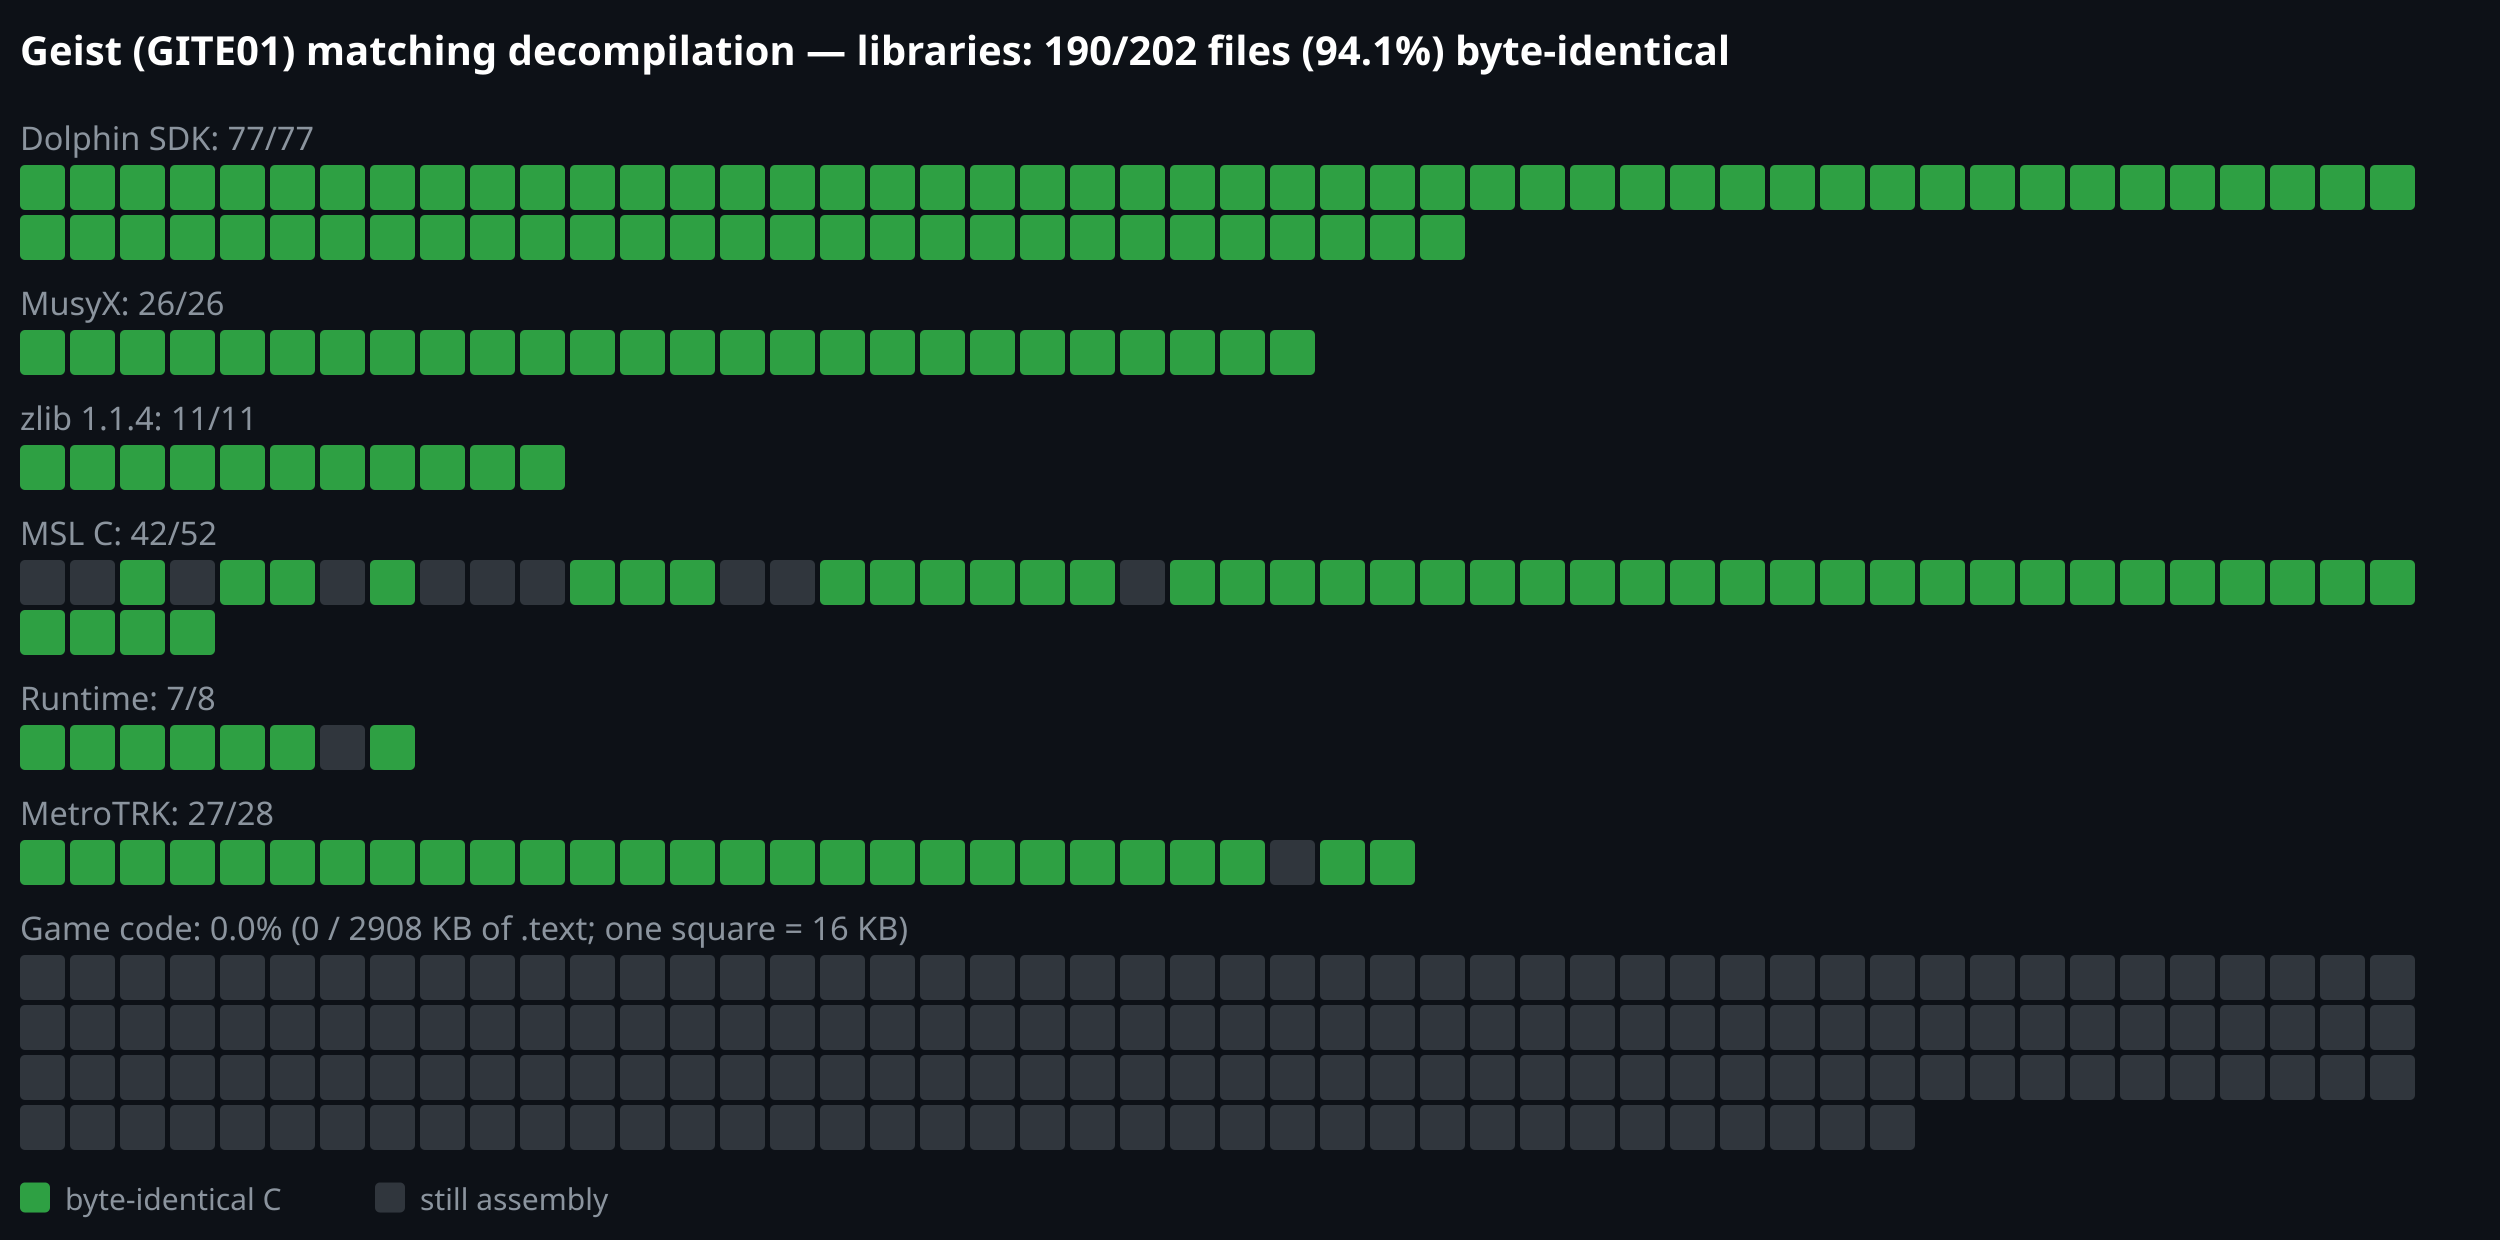
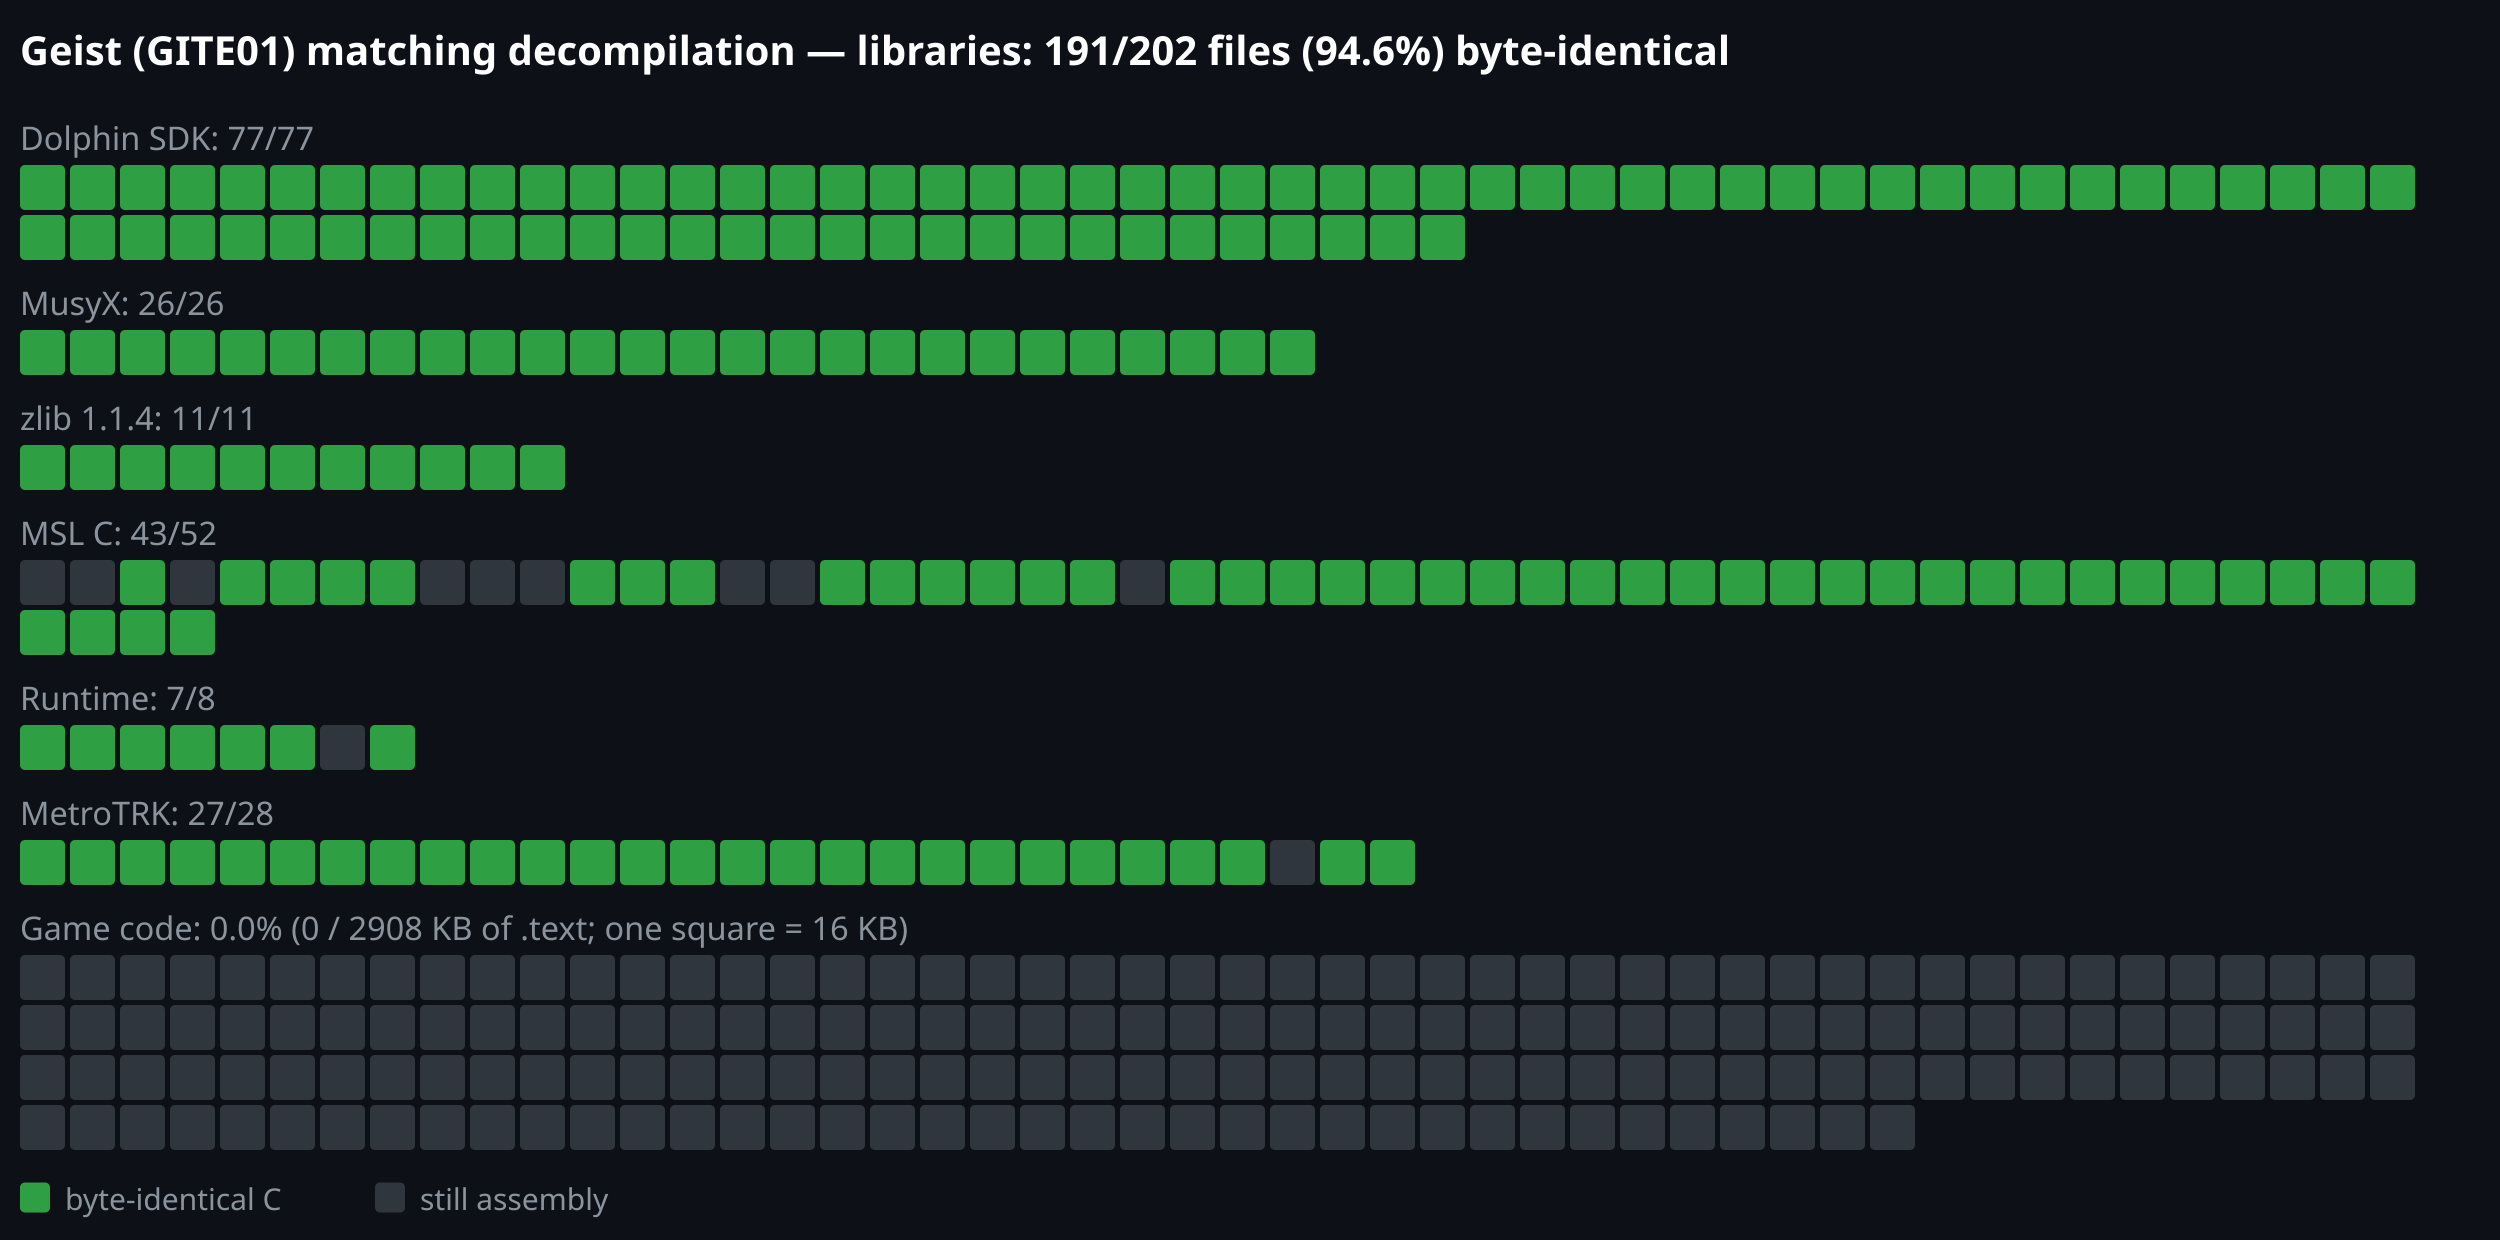
<svg xmlns="http://www.w3.org/2000/svg" viewBox="0 0 1000 496" width="1000" height="496">
  <rect width="1000" height="496" fill="#0d1117" />
-   <text x="8" y="26" font-family="sans-serif" font-size="16" font-weight="bold" fill="#ffffff">Geist (GITE01) matching decompilation — libraries: 190/202 files (94.1%) byte-identical</text>
+   <text x="8" y="26" font-family="sans-serif" font-size="16" font-weight="bold" fill="#ffffff">Geist (GITE01) matching decompilation — libraries: 191/202 files (94.6%) byte-identical</text>
  <text x="8" y="60" font-family="sans-serif" font-size="13" font-weight="normal" fill="#8b949e">Dolphin SDK: 77/77</text>
  <rect x="8" y="66" width="18" height="18" rx="2" fill="#2ea043" />
  <rect x="28" y="66" width="18" height="18" rx="2" fill="#2ea043" />
  <rect x="48" y="66" width="18" height="18" rx="2" fill="#2ea043" />
  <rect x="68" y="66" width="18" height="18" rx="2" fill="#2ea043" />
  <rect x="88" y="66" width="18" height="18" rx="2" fill="#2ea043" />
  <rect x="108" y="66" width="18" height="18" rx="2" fill="#2ea043" />
  <rect x="128" y="66" width="18" height="18" rx="2" fill="#2ea043" />
  <rect x="148" y="66" width="18" height="18" rx="2" fill="#2ea043" />
  <rect x="168" y="66" width="18" height="18" rx="2" fill="#2ea043" />
  <rect x="188" y="66" width="18" height="18" rx="2" fill="#2ea043" />
  <rect x="208" y="66" width="18" height="18" rx="2" fill="#2ea043" />
  <rect x="228" y="66" width="18" height="18" rx="2" fill="#2ea043" />
  <rect x="248" y="66" width="18" height="18" rx="2" fill="#2ea043" />
  <rect x="268" y="66" width="18" height="18" rx="2" fill="#2ea043" />
  <rect x="288" y="66" width="18" height="18" rx="2" fill="#2ea043" />
  <rect x="308" y="66" width="18" height="18" rx="2" fill="#2ea043" />
  <rect x="328" y="66" width="18" height="18" rx="2" fill="#2ea043" />
  <rect x="348" y="66" width="18" height="18" rx="2" fill="#2ea043" />
  <rect x="368" y="66" width="18" height="18" rx="2" fill="#2ea043" />
  <rect x="388" y="66" width="18" height="18" rx="2" fill="#2ea043" />
  <rect x="408" y="66" width="18" height="18" rx="2" fill="#2ea043" />
  <rect x="428" y="66" width="18" height="18" rx="2" fill="#2ea043" />
  <rect x="448" y="66" width="18" height="18" rx="2" fill="#2ea043" />
  <rect x="468" y="66" width="18" height="18" rx="2" fill="#2ea043" />
  <rect x="488" y="66" width="18" height="18" rx="2" fill="#2ea043" />
  <rect x="508" y="66" width="18" height="18" rx="2" fill="#2ea043" />
  <rect x="528" y="66" width="18" height="18" rx="2" fill="#2ea043" />
  <rect x="548" y="66" width="18" height="18" rx="2" fill="#2ea043" />
  <rect x="568" y="66" width="18" height="18" rx="2" fill="#2ea043" />
  <rect x="588" y="66" width="18" height="18" rx="2" fill="#2ea043" />
  <rect x="608" y="66" width="18" height="18" rx="2" fill="#2ea043" />
  <rect x="628" y="66" width="18" height="18" rx="2" fill="#2ea043" />
  <rect x="648" y="66" width="18" height="18" rx="2" fill="#2ea043" />
  <rect x="668" y="66" width="18" height="18" rx="2" fill="#2ea043" />
  <rect x="688" y="66" width="18" height="18" rx="2" fill="#2ea043" />
  <rect x="708" y="66" width="18" height="18" rx="2" fill="#2ea043" />
  <rect x="728" y="66" width="18" height="18" rx="2" fill="#2ea043" />
  <rect x="748" y="66" width="18" height="18" rx="2" fill="#2ea043" />
  <rect x="768" y="66" width="18" height="18" rx="2" fill="#2ea043" />
  <rect x="788" y="66" width="18" height="18" rx="2" fill="#2ea043" />
  <rect x="808" y="66" width="18" height="18" rx="2" fill="#2ea043" />
  <rect x="828" y="66" width="18" height="18" rx="2" fill="#2ea043" />
  <rect x="848" y="66" width="18" height="18" rx="2" fill="#2ea043" />
  <rect x="868" y="66" width="18" height="18" rx="2" fill="#2ea043" />
  <rect x="888" y="66" width="18" height="18" rx="2" fill="#2ea043" />
  <rect x="908" y="66" width="18" height="18" rx="2" fill="#2ea043" />
  <rect x="928" y="66" width="18" height="18" rx="2" fill="#2ea043" />
  <rect x="948" y="66" width="18" height="18" rx="2" fill="#2ea043" />
  <rect x="8" y="86" width="18" height="18" rx="2" fill="#2ea043" />
  <rect x="28" y="86" width="18" height="18" rx="2" fill="#2ea043" />
  <rect x="48" y="86" width="18" height="18" rx="2" fill="#2ea043" />
  <rect x="68" y="86" width="18" height="18" rx="2" fill="#2ea043" />
  <rect x="88" y="86" width="18" height="18" rx="2" fill="#2ea043" />
  <rect x="108" y="86" width="18" height="18" rx="2" fill="#2ea043" />
  <rect x="128" y="86" width="18" height="18" rx="2" fill="#2ea043" />
  <rect x="148" y="86" width="18" height="18" rx="2" fill="#2ea043" />
  <rect x="168" y="86" width="18" height="18" rx="2" fill="#2ea043" />
  <rect x="188" y="86" width="18" height="18" rx="2" fill="#2ea043" />
  <rect x="208" y="86" width="18" height="18" rx="2" fill="#2ea043" />
  <rect x="228" y="86" width="18" height="18" rx="2" fill="#2ea043" />
  <rect x="248" y="86" width="18" height="18" rx="2" fill="#2ea043" />
  <rect x="268" y="86" width="18" height="18" rx="2" fill="#2ea043" />
  <rect x="288" y="86" width="18" height="18" rx="2" fill="#2ea043" />
  <rect x="308" y="86" width="18" height="18" rx="2" fill="#2ea043" />
  <rect x="328" y="86" width="18" height="18" rx="2" fill="#2ea043" />
  <rect x="348" y="86" width="18" height="18" rx="2" fill="#2ea043" />
  <rect x="368" y="86" width="18" height="18" rx="2" fill="#2ea043" />
  <rect x="388" y="86" width="18" height="18" rx="2" fill="#2ea043" />
  <rect x="408" y="86" width="18" height="18" rx="2" fill="#2ea043" />
  <rect x="428" y="86" width="18" height="18" rx="2" fill="#2ea043" />
  <rect x="448" y="86" width="18" height="18" rx="2" fill="#2ea043" />
  <rect x="468" y="86" width="18" height="18" rx="2" fill="#2ea043" />
  <rect x="488" y="86" width="18" height="18" rx="2" fill="#2ea043" />
  <rect x="508" y="86" width="18" height="18" rx="2" fill="#2ea043" />
  <rect x="528" y="86" width="18" height="18" rx="2" fill="#2ea043" />
  <rect x="548" y="86" width="18" height="18" rx="2" fill="#2ea043" />
  <rect x="568" y="86" width="18" height="18" rx="2" fill="#2ea043" />
  <text x="8" y="126" font-family="sans-serif" font-size="13" font-weight="normal" fill="#8b949e">MusyX: 26/26</text>
  <rect x="8" y="132" width="18" height="18" rx="2" fill="#2ea043" />
  <rect x="28" y="132" width="18" height="18" rx="2" fill="#2ea043" />
  <rect x="48" y="132" width="18" height="18" rx="2" fill="#2ea043" />
  <rect x="68" y="132" width="18" height="18" rx="2" fill="#2ea043" />
  <rect x="88" y="132" width="18" height="18" rx="2" fill="#2ea043" />
  <rect x="108" y="132" width="18" height="18" rx="2" fill="#2ea043" />
  <rect x="128" y="132" width="18" height="18" rx="2" fill="#2ea043" />
  <rect x="148" y="132" width="18" height="18" rx="2" fill="#2ea043" />
  <rect x="168" y="132" width="18" height="18" rx="2" fill="#2ea043" />
  <rect x="188" y="132" width="18" height="18" rx="2" fill="#2ea043" />
  <rect x="208" y="132" width="18" height="18" rx="2" fill="#2ea043" />
  <rect x="228" y="132" width="18" height="18" rx="2" fill="#2ea043" />
  <rect x="248" y="132" width="18" height="18" rx="2" fill="#2ea043" />
  <rect x="268" y="132" width="18" height="18" rx="2" fill="#2ea043" />
  <rect x="288" y="132" width="18" height="18" rx="2" fill="#2ea043" />
  <rect x="308" y="132" width="18" height="18" rx="2" fill="#2ea043" />
  <rect x="328" y="132" width="18" height="18" rx="2" fill="#2ea043" />
  <rect x="348" y="132" width="18" height="18" rx="2" fill="#2ea043" />
  <rect x="368" y="132" width="18" height="18" rx="2" fill="#2ea043" />
  <rect x="388" y="132" width="18" height="18" rx="2" fill="#2ea043" />
  <rect x="408" y="132" width="18" height="18" rx="2" fill="#2ea043" />
  <rect x="428" y="132" width="18" height="18" rx="2" fill="#2ea043" />
  <rect x="448" y="132" width="18" height="18" rx="2" fill="#2ea043" />
  <rect x="468" y="132" width="18" height="18" rx="2" fill="#2ea043" />
  <rect x="488" y="132" width="18" height="18" rx="2" fill="#2ea043" />
  <rect x="508" y="132" width="18" height="18" rx="2" fill="#2ea043" />
  <text x="8" y="172" font-family="sans-serif" font-size="13" font-weight="normal" fill="#8b949e">zlib 1.1.4: 11/11</text>
  <rect x="8" y="178" width="18" height="18" rx="2" fill="#2ea043" />
  <rect x="28" y="178" width="18" height="18" rx="2" fill="#2ea043" />
  <rect x="48" y="178" width="18" height="18" rx="2" fill="#2ea043" />
  <rect x="68" y="178" width="18" height="18" rx="2" fill="#2ea043" />
  <rect x="88" y="178" width="18" height="18" rx="2" fill="#2ea043" />
  <rect x="108" y="178" width="18" height="18" rx="2" fill="#2ea043" />
  <rect x="128" y="178" width="18" height="18" rx="2" fill="#2ea043" />
  <rect x="148" y="178" width="18" height="18" rx="2" fill="#2ea043" />
  <rect x="168" y="178" width="18" height="18" rx="2" fill="#2ea043" />
  <rect x="188" y="178" width="18" height="18" rx="2" fill="#2ea043" />
  <rect x="208" y="178" width="18" height="18" rx="2" fill="#2ea043" />
-   <text x="8" y="218" font-family="sans-serif" font-size="13" font-weight="normal" fill="#8b949e">MSL C: 42/52</text>
+   <text x="8" y="218" font-family="sans-serif" font-size="13" font-weight="normal" fill="#8b949e">MSL C: 43/52</text>
  <rect x="8" y="224" width="18" height="18" rx="2" fill="#30363d" />
  <rect x="28" y="224" width="18" height="18" rx="2" fill="#30363d" />
  <rect x="48" y="224" width="18" height="18" rx="2" fill="#2ea043" />
  <rect x="68" y="224" width="18" height="18" rx="2" fill="#30363d" />
  <rect x="88" y="224" width="18" height="18" rx="2" fill="#2ea043" />
  <rect x="108" y="224" width="18" height="18" rx="2" fill="#2ea043" />
-   <rect x="128" y="224" width="18" height="18" rx="2" fill="#30363d" />
+   <rect x="128" y="224" width="18" height="18" rx="2" fill="#2ea043" />
  <rect x="148" y="224" width="18" height="18" rx="2" fill="#2ea043" />
  <rect x="168" y="224" width="18" height="18" rx="2" fill="#30363d" />
  <rect x="188" y="224" width="18" height="18" rx="2" fill="#30363d" />
  <rect x="208" y="224" width="18" height="18" rx="2" fill="#30363d" />
  <rect x="228" y="224" width="18" height="18" rx="2" fill="#2ea043" />
  <rect x="248" y="224" width="18" height="18" rx="2" fill="#2ea043" />
  <rect x="268" y="224" width="18" height="18" rx="2" fill="#2ea043" />
  <rect x="288" y="224" width="18" height="18" rx="2" fill="#30363d" />
  <rect x="308" y="224" width="18" height="18" rx="2" fill="#30363d" />
  <rect x="328" y="224" width="18" height="18" rx="2" fill="#2ea043" />
  <rect x="348" y="224" width="18" height="18" rx="2" fill="#2ea043" />
  <rect x="368" y="224" width="18" height="18" rx="2" fill="#2ea043" />
  <rect x="388" y="224" width="18" height="18" rx="2" fill="#2ea043" />
  <rect x="408" y="224" width="18" height="18" rx="2" fill="#2ea043" />
  <rect x="428" y="224" width="18" height="18" rx="2" fill="#2ea043" />
  <rect x="448" y="224" width="18" height="18" rx="2" fill="#30363d" />
  <rect x="468" y="224" width="18" height="18" rx="2" fill="#2ea043" />
  <rect x="488" y="224" width="18" height="18" rx="2" fill="#2ea043" />
  <rect x="508" y="224" width="18" height="18" rx="2" fill="#2ea043" />
  <rect x="528" y="224" width="18" height="18" rx="2" fill="#2ea043" />
  <rect x="548" y="224" width="18" height="18" rx="2" fill="#2ea043" />
  <rect x="568" y="224" width="18" height="18" rx="2" fill="#2ea043" />
  <rect x="588" y="224" width="18" height="18" rx="2" fill="#2ea043" />
  <rect x="608" y="224" width="18" height="18" rx="2" fill="#2ea043" />
  <rect x="628" y="224" width="18" height="18" rx="2" fill="#2ea043" />
  <rect x="648" y="224" width="18" height="18" rx="2" fill="#2ea043" />
  <rect x="668" y="224" width="18" height="18" rx="2" fill="#2ea043" />
  <rect x="688" y="224" width="18" height="18" rx="2" fill="#2ea043" />
  <rect x="708" y="224" width="18" height="18" rx="2" fill="#2ea043" />
  <rect x="728" y="224" width="18" height="18" rx="2" fill="#2ea043" />
  <rect x="748" y="224" width="18" height="18" rx="2" fill="#2ea043" />
  <rect x="768" y="224" width="18" height="18" rx="2" fill="#2ea043" />
  <rect x="788" y="224" width="18" height="18" rx="2" fill="#2ea043" />
  <rect x="808" y="224" width="18" height="18" rx="2" fill="#2ea043" />
  <rect x="828" y="224" width="18" height="18" rx="2" fill="#2ea043" />
  <rect x="848" y="224" width="18" height="18" rx="2" fill="#2ea043" />
  <rect x="868" y="224" width="18" height="18" rx="2" fill="#2ea043" />
  <rect x="888" y="224" width="18" height="18" rx="2" fill="#2ea043" />
  <rect x="908" y="224" width="18" height="18" rx="2" fill="#2ea043" />
  <rect x="928" y="224" width="18" height="18" rx="2" fill="#2ea043" />
  <rect x="948" y="224" width="18" height="18" rx="2" fill="#2ea043" />
  <rect x="8" y="244" width="18" height="18" rx="2" fill="#2ea043" />
  <rect x="28" y="244" width="18" height="18" rx="2" fill="#2ea043" />
  <rect x="48" y="244" width="18" height="18" rx="2" fill="#2ea043" />
  <rect x="68" y="244" width="18" height="18" rx="2" fill="#2ea043" />
  <text x="8" y="284" font-family="sans-serif" font-size="13" font-weight="normal" fill="#8b949e">Runtime: 7/8</text>
  <rect x="8" y="290" width="18" height="18" rx="2" fill="#2ea043" />
  <rect x="28" y="290" width="18" height="18" rx="2" fill="#2ea043" />
  <rect x="48" y="290" width="18" height="18" rx="2" fill="#2ea043" />
  <rect x="68" y="290" width="18" height="18" rx="2" fill="#2ea043" />
  <rect x="88" y="290" width="18" height="18" rx="2" fill="#2ea043" />
  <rect x="108" y="290" width="18" height="18" rx="2" fill="#2ea043" />
  <rect x="128" y="290" width="18" height="18" rx="2" fill="#30363d" />
  <rect x="148" y="290" width="18" height="18" rx="2" fill="#2ea043" />
  <text x="8" y="330" font-family="sans-serif" font-size="13" font-weight="normal" fill="#8b949e">MetroTRK: 27/28</text>
  <rect x="8" y="336" width="18" height="18" rx="2" fill="#2ea043" />
  <rect x="28" y="336" width="18" height="18" rx="2" fill="#2ea043" />
  <rect x="48" y="336" width="18" height="18" rx="2" fill="#2ea043" />
  <rect x="68" y="336" width="18" height="18" rx="2" fill="#2ea043" />
  <rect x="88" y="336" width="18" height="18" rx="2" fill="#2ea043" />
  <rect x="108" y="336" width="18" height="18" rx="2" fill="#2ea043" />
  <rect x="128" y="336" width="18" height="18" rx="2" fill="#2ea043" />
  <rect x="148" y="336" width="18" height="18" rx="2" fill="#2ea043" />
  <rect x="168" y="336" width="18" height="18" rx="2" fill="#2ea043" />
  <rect x="188" y="336" width="18" height="18" rx="2" fill="#2ea043" />
  <rect x="208" y="336" width="18" height="18" rx="2" fill="#2ea043" />
  <rect x="228" y="336" width="18" height="18" rx="2" fill="#2ea043" />
  <rect x="248" y="336" width="18" height="18" rx="2" fill="#2ea043" />
  <rect x="268" y="336" width="18" height="18" rx="2" fill="#2ea043" />
  <rect x="288" y="336" width="18" height="18" rx="2" fill="#2ea043" />
  <rect x="308" y="336" width="18" height="18" rx="2" fill="#2ea043" />
  <rect x="328" y="336" width="18" height="18" rx="2" fill="#2ea043" />
  <rect x="348" y="336" width="18" height="18" rx="2" fill="#2ea043" />
  <rect x="368" y="336" width="18" height="18" rx="2" fill="#2ea043" />
  <rect x="388" y="336" width="18" height="18" rx="2" fill="#2ea043" />
  <rect x="408" y="336" width="18" height="18" rx="2" fill="#2ea043" />
  <rect x="428" y="336" width="18" height="18" rx="2" fill="#2ea043" />
  <rect x="448" y="336" width="18" height="18" rx="2" fill="#2ea043" />
  <rect x="468" y="336" width="18" height="18" rx="2" fill="#2ea043" />
  <rect x="488" y="336" width="18" height="18" rx="2" fill="#2ea043" />
  <rect x="508" y="336" width="18" height="18" rx="2" fill="#30363d" />
  <rect x="528" y="336" width="18" height="18" rx="2" fill="#2ea043" />
  <rect x="548" y="336" width="18" height="18" rx="2" fill="#2ea043" />
  <text x="8" y="376" font-family="sans-serif" font-size="13" font-weight="normal" fill="#8b949e">Game code: 0.0% (0 / 2908 KB of .text; one square = 16 KB)</text>
  <rect x="8" y="382" width="18" height="18" rx="2" fill="#30363d" />
  <rect x="28" y="382" width="18" height="18" rx="2" fill="#30363d" />
  <rect x="48" y="382" width="18" height="18" rx="2" fill="#30363d" />
  <rect x="68" y="382" width="18" height="18" rx="2" fill="#30363d" />
  <rect x="88" y="382" width="18" height="18" rx="2" fill="#30363d" />
  <rect x="108" y="382" width="18" height="18" rx="2" fill="#30363d" />
  <rect x="128" y="382" width="18" height="18" rx="2" fill="#30363d" />
  <rect x="148" y="382" width="18" height="18" rx="2" fill="#30363d" />
  <rect x="168" y="382" width="18" height="18" rx="2" fill="#30363d" />
  <rect x="188" y="382" width="18" height="18" rx="2" fill="#30363d" />
  <rect x="208" y="382" width="18" height="18" rx="2" fill="#30363d" />
  <rect x="228" y="382" width="18" height="18" rx="2" fill="#30363d" />
  <rect x="248" y="382" width="18" height="18" rx="2" fill="#30363d" />
  <rect x="268" y="382" width="18" height="18" rx="2" fill="#30363d" />
  <rect x="288" y="382" width="18" height="18" rx="2" fill="#30363d" />
  <rect x="308" y="382" width="18" height="18" rx="2" fill="#30363d" />
  <rect x="328" y="382" width="18" height="18" rx="2" fill="#30363d" />
  <rect x="348" y="382" width="18" height="18" rx="2" fill="#30363d" />
  <rect x="368" y="382" width="18" height="18" rx="2" fill="#30363d" />
  <rect x="388" y="382" width="18" height="18" rx="2" fill="#30363d" />
  <rect x="408" y="382" width="18" height="18" rx="2" fill="#30363d" />
  <rect x="428" y="382" width="18" height="18" rx="2" fill="#30363d" />
  <rect x="448" y="382" width="18" height="18" rx="2" fill="#30363d" />
  <rect x="468" y="382" width="18" height="18" rx="2" fill="#30363d" />
  <rect x="488" y="382" width="18" height="18" rx="2" fill="#30363d" />
  <rect x="508" y="382" width="18" height="18" rx="2" fill="#30363d" />
  <rect x="528" y="382" width="18" height="18" rx="2" fill="#30363d" />
  <rect x="548" y="382" width="18" height="18" rx="2" fill="#30363d" />
  <rect x="568" y="382" width="18" height="18" rx="2" fill="#30363d" />
  <rect x="588" y="382" width="18" height="18" rx="2" fill="#30363d" />
  <rect x="608" y="382" width="18" height="18" rx="2" fill="#30363d" />
  <rect x="628" y="382" width="18" height="18" rx="2" fill="#30363d" />
  <rect x="648" y="382" width="18" height="18" rx="2" fill="#30363d" />
  <rect x="668" y="382" width="18" height="18" rx="2" fill="#30363d" />
  <rect x="688" y="382" width="18" height="18" rx="2" fill="#30363d" />
  <rect x="708" y="382" width="18" height="18" rx="2" fill="#30363d" />
  <rect x="728" y="382" width="18" height="18" rx="2" fill="#30363d" />
  <rect x="748" y="382" width="18" height="18" rx="2" fill="#30363d" />
  <rect x="768" y="382" width="18" height="18" rx="2" fill="#30363d" />
  <rect x="788" y="382" width="18" height="18" rx="2" fill="#30363d" />
  <rect x="808" y="382" width="18" height="18" rx="2" fill="#30363d" />
  <rect x="828" y="382" width="18" height="18" rx="2" fill="#30363d" />
  <rect x="848" y="382" width="18" height="18" rx="2" fill="#30363d" />
  <rect x="868" y="382" width="18" height="18" rx="2" fill="#30363d" />
  <rect x="888" y="382" width="18" height="18" rx="2" fill="#30363d" />
  <rect x="908" y="382" width="18" height="18" rx="2" fill="#30363d" />
  <rect x="928" y="382" width="18" height="18" rx="2" fill="#30363d" />
  <rect x="948" y="382" width="18" height="18" rx="2" fill="#30363d" />
  <rect x="8" y="402" width="18" height="18" rx="2" fill="#30363d" />
  <rect x="28" y="402" width="18" height="18" rx="2" fill="#30363d" />
  <rect x="48" y="402" width="18" height="18" rx="2" fill="#30363d" />
  <rect x="68" y="402" width="18" height="18" rx="2" fill="#30363d" />
  <rect x="88" y="402" width="18" height="18" rx="2" fill="#30363d" />
  <rect x="108" y="402" width="18" height="18" rx="2" fill="#30363d" />
  <rect x="128" y="402" width="18" height="18" rx="2" fill="#30363d" />
  <rect x="148" y="402" width="18" height="18" rx="2" fill="#30363d" />
  <rect x="168" y="402" width="18" height="18" rx="2" fill="#30363d" />
  <rect x="188" y="402" width="18" height="18" rx="2" fill="#30363d" />
  <rect x="208" y="402" width="18" height="18" rx="2" fill="#30363d" />
  <rect x="228" y="402" width="18" height="18" rx="2" fill="#30363d" />
  <rect x="248" y="402" width="18" height="18" rx="2" fill="#30363d" />
  <rect x="268" y="402" width="18" height="18" rx="2" fill="#30363d" />
  <rect x="288" y="402" width="18" height="18" rx="2" fill="#30363d" />
  <rect x="308" y="402" width="18" height="18" rx="2" fill="#30363d" />
  <rect x="328" y="402" width="18" height="18" rx="2" fill="#30363d" />
  <rect x="348" y="402" width="18" height="18" rx="2" fill="#30363d" />
  <rect x="368" y="402" width="18" height="18" rx="2" fill="#30363d" />
  <rect x="388" y="402" width="18" height="18" rx="2" fill="#30363d" />
  <rect x="408" y="402" width="18" height="18" rx="2" fill="#30363d" />
  <rect x="428" y="402" width="18" height="18" rx="2" fill="#30363d" />
  <rect x="448" y="402" width="18" height="18" rx="2" fill="#30363d" />
  <rect x="468" y="402" width="18" height="18" rx="2" fill="#30363d" />
  <rect x="488" y="402" width="18" height="18" rx="2" fill="#30363d" />
  <rect x="508" y="402" width="18" height="18" rx="2" fill="#30363d" />
  <rect x="528" y="402" width="18" height="18" rx="2" fill="#30363d" />
  <rect x="548" y="402" width="18" height="18" rx="2" fill="#30363d" />
  <rect x="568" y="402" width="18" height="18" rx="2" fill="#30363d" />
  <rect x="588" y="402" width="18" height="18" rx="2" fill="#30363d" />
  <rect x="608" y="402" width="18" height="18" rx="2" fill="#30363d" />
  <rect x="628" y="402" width="18" height="18" rx="2" fill="#30363d" />
  <rect x="648" y="402" width="18" height="18" rx="2" fill="#30363d" />
  <rect x="668" y="402" width="18" height="18" rx="2" fill="#30363d" />
  <rect x="688" y="402" width="18" height="18" rx="2" fill="#30363d" />
  <rect x="708" y="402" width="18" height="18" rx="2" fill="#30363d" />
  <rect x="728" y="402" width="18" height="18" rx="2" fill="#30363d" />
  <rect x="748" y="402" width="18" height="18" rx="2" fill="#30363d" />
  <rect x="768" y="402" width="18" height="18" rx="2" fill="#30363d" />
  <rect x="788" y="402" width="18" height="18" rx="2" fill="#30363d" />
  <rect x="808" y="402" width="18" height="18" rx="2" fill="#30363d" />
  <rect x="828" y="402" width="18" height="18" rx="2" fill="#30363d" />
  <rect x="848" y="402" width="18" height="18" rx="2" fill="#30363d" />
  <rect x="868" y="402" width="18" height="18" rx="2" fill="#30363d" />
  <rect x="888" y="402" width="18" height="18" rx="2" fill="#30363d" />
  <rect x="908" y="402" width="18" height="18" rx="2" fill="#30363d" />
  <rect x="928" y="402" width="18" height="18" rx="2" fill="#30363d" />
  <rect x="948" y="402" width="18" height="18" rx="2" fill="#30363d" />
  <rect x="8" y="422" width="18" height="18" rx="2" fill="#30363d" />
  <rect x="28" y="422" width="18" height="18" rx="2" fill="#30363d" />
  <rect x="48" y="422" width="18" height="18" rx="2" fill="#30363d" />
  <rect x="68" y="422" width="18" height="18" rx="2" fill="#30363d" />
  <rect x="88" y="422" width="18" height="18" rx="2" fill="#30363d" />
  <rect x="108" y="422" width="18" height="18" rx="2" fill="#30363d" />
  <rect x="128" y="422" width="18" height="18" rx="2" fill="#30363d" />
  <rect x="148" y="422" width="18" height="18" rx="2" fill="#30363d" />
  <rect x="168" y="422" width="18" height="18" rx="2" fill="#30363d" />
  <rect x="188" y="422" width="18" height="18" rx="2" fill="#30363d" />
  <rect x="208" y="422" width="18" height="18" rx="2" fill="#30363d" />
  <rect x="228" y="422" width="18" height="18" rx="2" fill="#30363d" />
  <rect x="248" y="422" width="18" height="18" rx="2" fill="#30363d" />
  <rect x="268" y="422" width="18" height="18" rx="2" fill="#30363d" />
  <rect x="288" y="422" width="18" height="18" rx="2" fill="#30363d" />
  <rect x="308" y="422" width="18" height="18" rx="2" fill="#30363d" />
  <rect x="328" y="422" width="18" height="18" rx="2" fill="#30363d" />
  <rect x="348" y="422" width="18" height="18" rx="2" fill="#30363d" />
  <rect x="368" y="422" width="18" height="18" rx="2" fill="#30363d" />
  <rect x="388" y="422" width="18" height="18" rx="2" fill="#30363d" />
  <rect x="408" y="422" width="18" height="18" rx="2" fill="#30363d" />
  <rect x="428" y="422" width="18" height="18" rx="2" fill="#30363d" />
  <rect x="448" y="422" width="18" height="18" rx="2" fill="#30363d" />
  <rect x="468" y="422" width="18" height="18" rx="2" fill="#30363d" />
  <rect x="488" y="422" width="18" height="18" rx="2" fill="#30363d" />
  <rect x="508" y="422" width="18" height="18" rx="2" fill="#30363d" />
  <rect x="528" y="422" width="18" height="18" rx="2" fill="#30363d" />
  <rect x="548" y="422" width="18" height="18" rx="2" fill="#30363d" />
  <rect x="568" y="422" width="18" height="18" rx="2" fill="#30363d" />
  <rect x="588" y="422" width="18" height="18" rx="2" fill="#30363d" />
  <rect x="608" y="422" width="18" height="18" rx="2" fill="#30363d" />
  <rect x="628" y="422" width="18" height="18" rx="2" fill="#30363d" />
  <rect x="648" y="422" width="18" height="18" rx="2" fill="#30363d" />
  <rect x="668" y="422" width="18" height="18" rx="2" fill="#30363d" />
  <rect x="688" y="422" width="18" height="18" rx="2" fill="#30363d" />
  <rect x="708" y="422" width="18" height="18" rx="2" fill="#30363d" />
  <rect x="728" y="422" width="18" height="18" rx="2" fill="#30363d" />
  <rect x="748" y="422" width="18" height="18" rx="2" fill="#30363d" />
  <rect x="768" y="422" width="18" height="18" rx="2" fill="#30363d" />
  <rect x="788" y="422" width="18" height="18" rx="2" fill="#30363d" />
  <rect x="808" y="422" width="18" height="18" rx="2" fill="#30363d" />
  <rect x="828" y="422" width="18" height="18" rx="2" fill="#30363d" />
  <rect x="848" y="422" width="18" height="18" rx="2" fill="#30363d" />
  <rect x="868" y="422" width="18" height="18" rx="2" fill="#30363d" />
  <rect x="888" y="422" width="18" height="18" rx="2" fill="#30363d" />
  <rect x="908" y="422" width="18" height="18" rx="2" fill="#30363d" />
  <rect x="928" y="422" width="18" height="18" rx="2" fill="#30363d" />
  <rect x="948" y="422" width="18" height="18" rx="2" fill="#30363d" />
  <rect x="8" y="442" width="18" height="18" rx="2" fill="#30363d" />
  <rect x="28" y="442" width="18" height="18" rx="2" fill="#30363d" />
  <rect x="48" y="442" width="18" height="18" rx="2" fill="#30363d" />
  <rect x="68" y="442" width="18" height="18" rx="2" fill="#30363d" />
  <rect x="88" y="442" width="18" height="18" rx="2" fill="#30363d" />
  <rect x="108" y="442" width="18" height="18" rx="2" fill="#30363d" />
  <rect x="128" y="442" width="18" height="18" rx="2" fill="#30363d" />
  <rect x="148" y="442" width="18" height="18" rx="2" fill="#30363d" />
  <rect x="168" y="442" width="18" height="18" rx="2" fill="#30363d" />
  <rect x="188" y="442" width="18" height="18" rx="2" fill="#30363d" />
  <rect x="208" y="442" width="18" height="18" rx="2" fill="#30363d" />
  <rect x="228" y="442" width="18" height="18" rx="2" fill="#30363d" />
  <rect x="248" y="442" width="18" height="18" rx="2" fill="#30363d" />
  <rect x="268" y="442" width="18" height="18" rx="2" fill="#30363d" />
  <rect x="288" y="442" width="18" height="18" rx="2" fill="#30363d" />
  <rect x="308" y="442" width="18" height="18" rx="2" fill="#30363d" />
  <rect x="328" y="442" width="18" height="18" rx="2" fill="#30363d" />
  <rect x="348" y="442" width="18" height="18" rx="2" fill="#30363d" />
  <rect x="368" y="442" width="18" height="18" rx="2" fill="#30363d" />
  <rect x="388" y="442" width="18" height="18" rx="2" fill="#30363d" />
  <rect x="408" y="442" width="18" height="18" rx="2" fill="#30363d" />
  <rect x="428" y="442" width="18" height="18" rx="2" fill="#30363d" />
  <rect x="448" y="442" width="18" height="18" rx="2" fill="#30363d" />
  <rect x="468" y="442" width="18" height="18" rx="2" fill="#30363d" />
  <rect x="488" y="442" width="18" height="18" rx="2" fill="#30363d" />
  <rect x="508" y="442" width="18" height="18" rx="2" fill="#30363d" />
  <rect x="528" y="442" width="18" height="18" rx="2" fill="#30363d" />
  <rect x="548" y="442" width="18" height="18" rx="2" fill="#30363d" />
  <rect x="568" y="442" width="18" height="18" rx="2" fill="#30363d" />
  <rect x="588" y="442" width="18" height="18" rx="2" fill="#30363d" />
  <rect x="608" y="442" width="18" height="18" rx="2" fill="#30363d" />
  <rect x="628" y="442" width="18" height="18" rx="2" fill="#30363d" />
  <rect x="648" y="442" width="18" height="18" rx="2" fill="#30363d" />
  <rect x="668" y="442" width="18" height="18" rx="2" fill="#30363d" />
  <rect x="688" y="442" width="18" height="18" rx="2" fill="#30363d" />
  <rect x="708" y="442" width="18" height="18" rx="2" fill="#30363d" />
  <rect x="728" y="442" width="18" height="18" rx="2" fill="#30363d" />
  <rect x="748" y="442" width="18" height="18" rx="2" fill="#30363d" />
  <rect x="8" y="473" width="12" height="12" rx="2" fill="#2ea043" />
  <text x="26" y="484" font-family="sans-serif" font-size="12" font-weight="normal" fill="#8b949e">byte-identical C</text>
  <rect x="150" y="473" width="12" height="12" rx="2" fill="#30363d" />
  <text x="168" y="484" font-family="sans-serif" font-size="12" font-weight="normal" fill="#8b949e">still assembly</text>
</svg>
